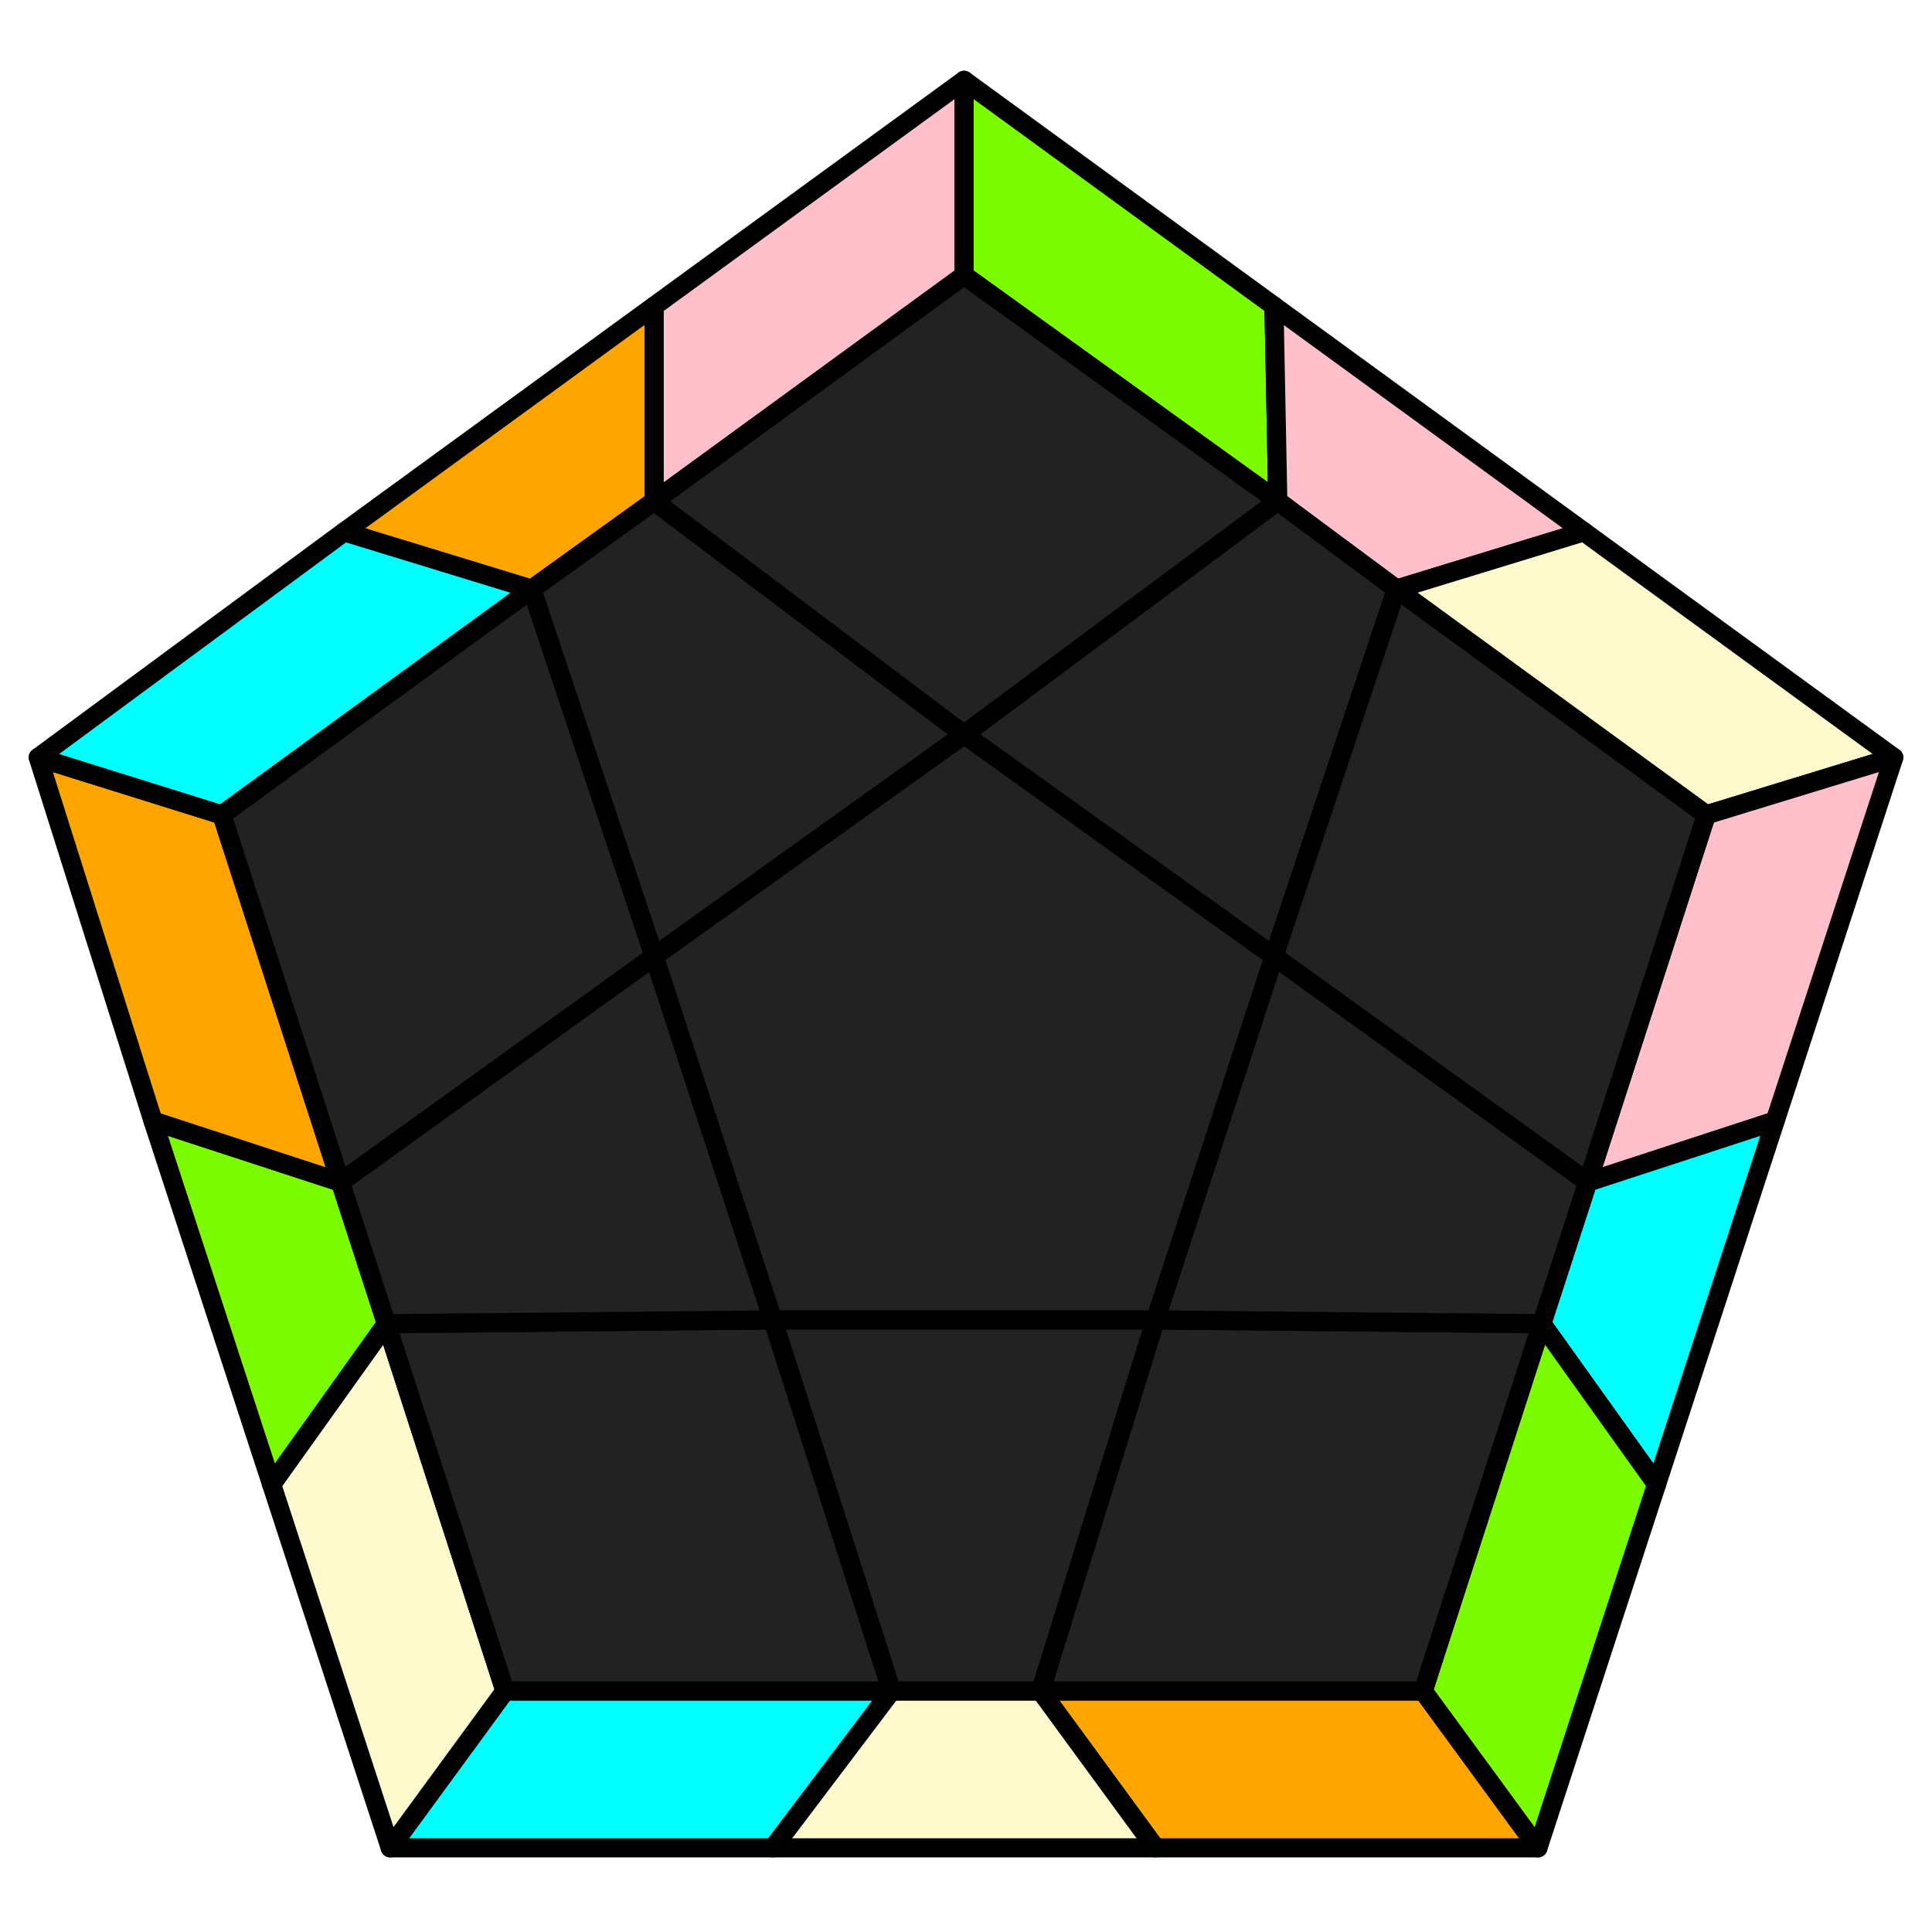
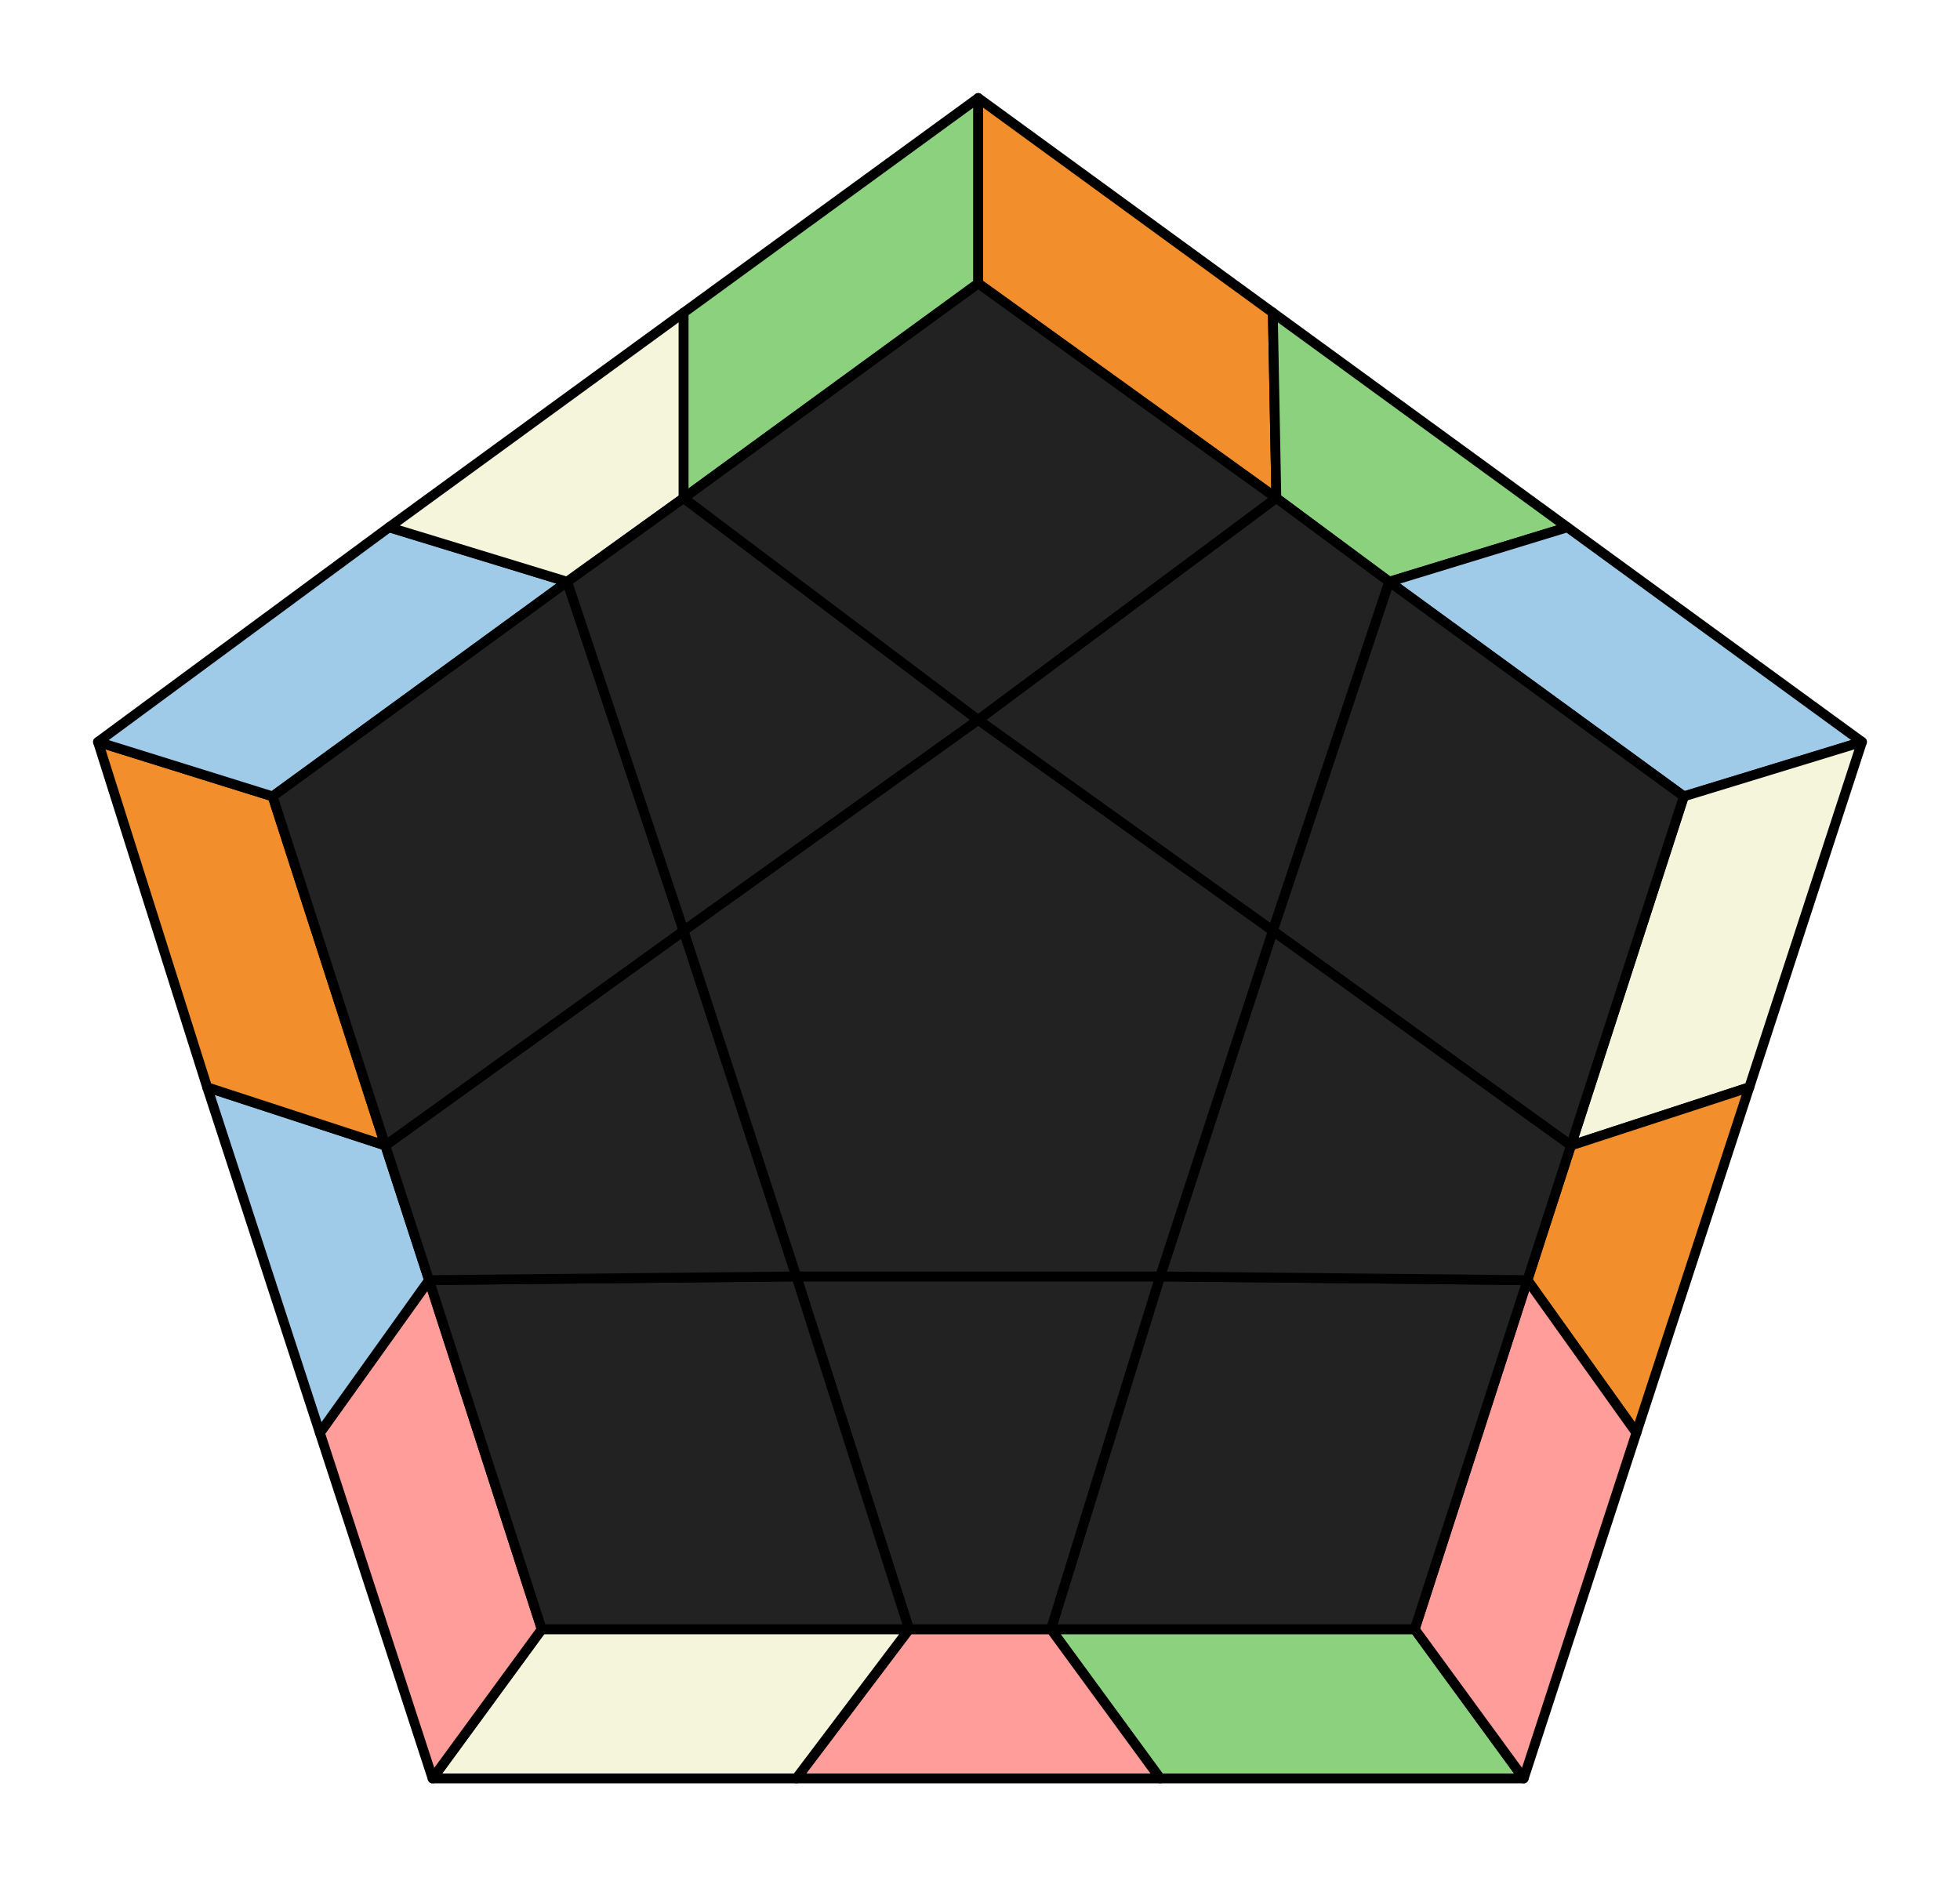
- <svg xmlns="http://www.w3.org/2000/svg" id="140" viewBox="0 0 505 505">
+ <svg xmlns="http://www.w3.org/2000/svg" viewBox="0 0 100.0 95.732">
  <style>
- polygon { stroke: black; stroke-width: 5px; stroke-linejoin: round;}
- .green {fill: #7cfc00;}
- .orange {fill: #ffa500;}
- .blue {fill: #00ffff;}
- .beige {fill: #fffacd;}
- .pink {fill: #ffc0cb;}
- .grey {fill: #222;}
+ polygon { stroke: black; stroke-width: 0.5px; stroke-linejoin: round;}
</style>
-   <polygon class="orange" points="402 483 302 483 272 442 372 442" />
-   <polygon class="beige" points="302 483 202 483 233 442 272 442" />
-   <polygon class="blue" points="202 483 102 483 132 442 233 442" />
-   <polygon class="beige" points="102 483 71 388 101 346 132 442" />
-   <polygon class="green" points="71 388 40 293 89 309 101 346" />
-   <polygon class="orange" points="40 293 10 198 58 213 89 309" />
-   <polygon class="blue" points="10 198 90 139 139 154 58 213" />
-   <polygon class="orange" points="90 139 171 80 171 131 139 154" />
-   <polygon class="pink" points="171 80 252 21 252 72 171 131" />
-   <polygon class="green" points="252 21 333 80 334 131 252 72" />
-   <polygon class="pink" points="333 80 414 139 365 154 334 131" />
-   <polygon class="beige" points="414 139 495 198 446 213 365 154" />
-   <polygon class="pink" points="495 198 464 293 415 309 446 213" />
-   <polygon class="blue" points="464 293 433 388 403 346 415 309" />
-   <polygon class="green" points="433 388 402 483 372 442 403 346" />
-   <polygon class="grey" points="372 442 272 442 302 345 403 346" />
-   <polygon class="grey" points="272 442 233 442 202 345 302 345" />
-   <polygon class="grey" points="132 442 101 346 202 345 233 442" />
-   <polygon class="grey" points="101 346 89 309 171 250 202 345" />
-   <polygon class="grey" points="58 213 139 154 171 250 89 309" />
-   <polygon class="grey" points="139 154 171 131 252 192 171 250" />
-   <polygon class="grey" points="252 72 334 131 252 192 171 131" />
-   <polygon class="grey" points="334 131 365 154 333 250 252 192" />
-   <polygon class="grey" points="446 213 415 309 333 250 365 154" />
-   <polygon class="grey" points="415 309 403 346 302 345 333 250" />
-   <polygon class="grey" points="302 345 202 345 171 250 252 192 333 250" />
+   <polygon fill="#8CD17D" points="77.74 90.73 59.19 90.73 53.62 83.12 72.18 83.12" />
+   <polygon fill="#FF9D9A" points="59.19 90.73 40.63 90.73 46.38 83.12 53.62 83.12" />
+   <polygon fill="beige" points="40.63 90.73 22.07 90.73 27.64 83.12 46.38 83.12" />
+   <polygon fill="#FF9D9A" points="22.07 90.73 16.32 73.10 21.89 65.31 27.64 83.12" />
+   <polygon fill="#A0CBE8" points="16.32 73.10 10.57 55.47 19.66 58.44 21.89 65.31" />
+   <polygon fill="#F28E2B" points="10.57 55.47 5.00 37.85 13.91 40.63 19.66 58.44" />
+   <polygon fill="#A0CBE8" points="5.00 37.85 19.85 26.90 28.94 29.68 13.91 40.63" />
+   <polygon fill="beige" points="19.85 26.90 34.88 15.95 34.88 25.41 28.94 29.68" />
+   <polygon fill="#8CD17D" points="34.88 15.95 49.91 5.00 49.91 14.46 34.88 25.41" />
+   <polygon fill="#F28E2B" points="49.91 5.00 64.94 15.95 65.12 25.41 49.91 14.46" />
+   <polygon fill="#8CD17D" points="64.94 15.95 79.97 26.90 70.88 29.68 65.12 25.41" />
+   <polygon fill="#A0CBE8" points="79.97 26.90 95.00 37.85 85.91 40.63 70.88 29.68" />
+   <polygon fill="beige" points="95.00 37.85 89.25 55.47 80.15 58.44 85.91 40.63" />
+   <polygon fill="#F28E2B" points="89.25 55.47 83.49 73.10 77.93 65.31 80.15 58.44" />
+   <polygon fill="#FF9D9A" points="83.49 73.10 77.74 90.73 72.18 83.12 77.93 65.31" />
+   <polygon fill="#222" points="72.18 83.12 53.62 83.12 59.19 65.12 77.93 65.31" />
+   <polygon fill="#222" points="53.62 83.12 46.38 83.12 40.63 65.12 59.19 65.12" />
+   <polygon fill="#222" points="27.64 83.12 21.89 65.31 40.63 65.12 46.38 83.12" />
+   <polygon fill="#222" points="21.89 65.31 19.66 58.44 34.88 47.49 40.63 65.12" />
+   <polygon fill="#222" points="13.91 40.63 28.94 29.68 34.88 47.49 19.66 58.44" />
+   <polygon fill="#222" points="28.94 29.68 34.88 25.41 49.91 36.73 34.88 47.49" />
+   <polygon fill="#222" points="49.91 14.46 65.12 25.41 49.91 36.73 34.88 25.41" />
+   <polygon fill="#222" points="65.12 25.41 70.88 29.68 64.94 47.49 49.91 36.73" />
+   <polygon fill="#222" points="85.91 40.63 80.15 58.44 64.94 47.49 70.88 29.68" />
+   <polygon fill="#222" points="80.15 58.44 77.93 65.31 59.19 65.12 64.94 47.49" />
+   <polygon fill="#222" points="59.19 65.12 40.63 65.12 34.88 47.49 49.91 36.73 64.94 47.49" />
</svg>
